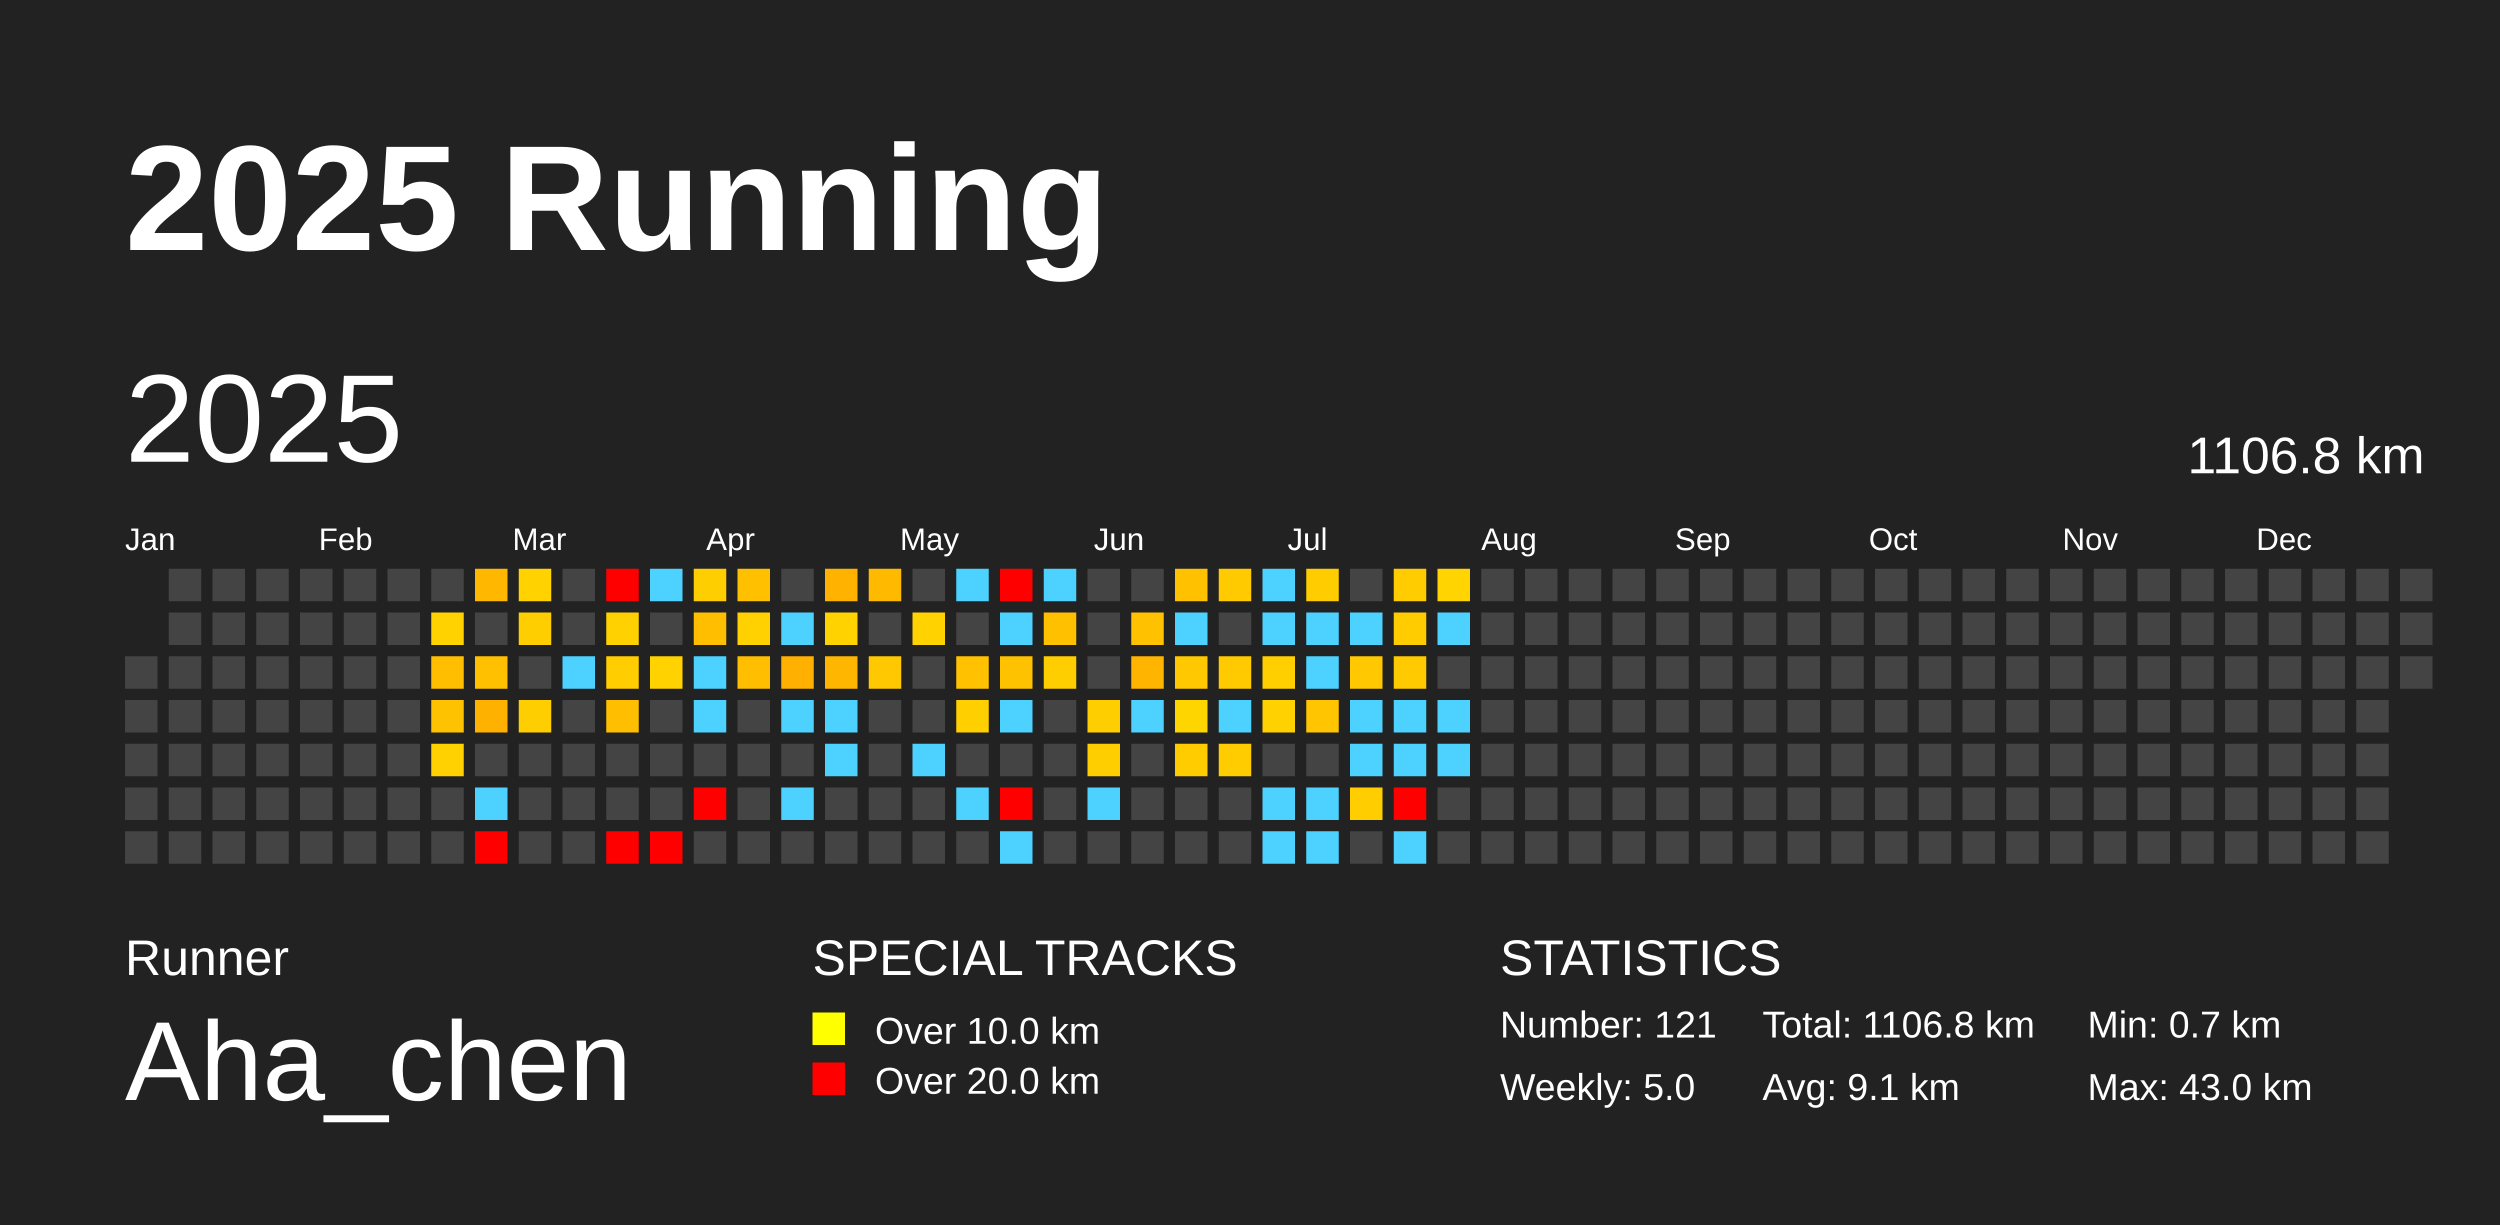
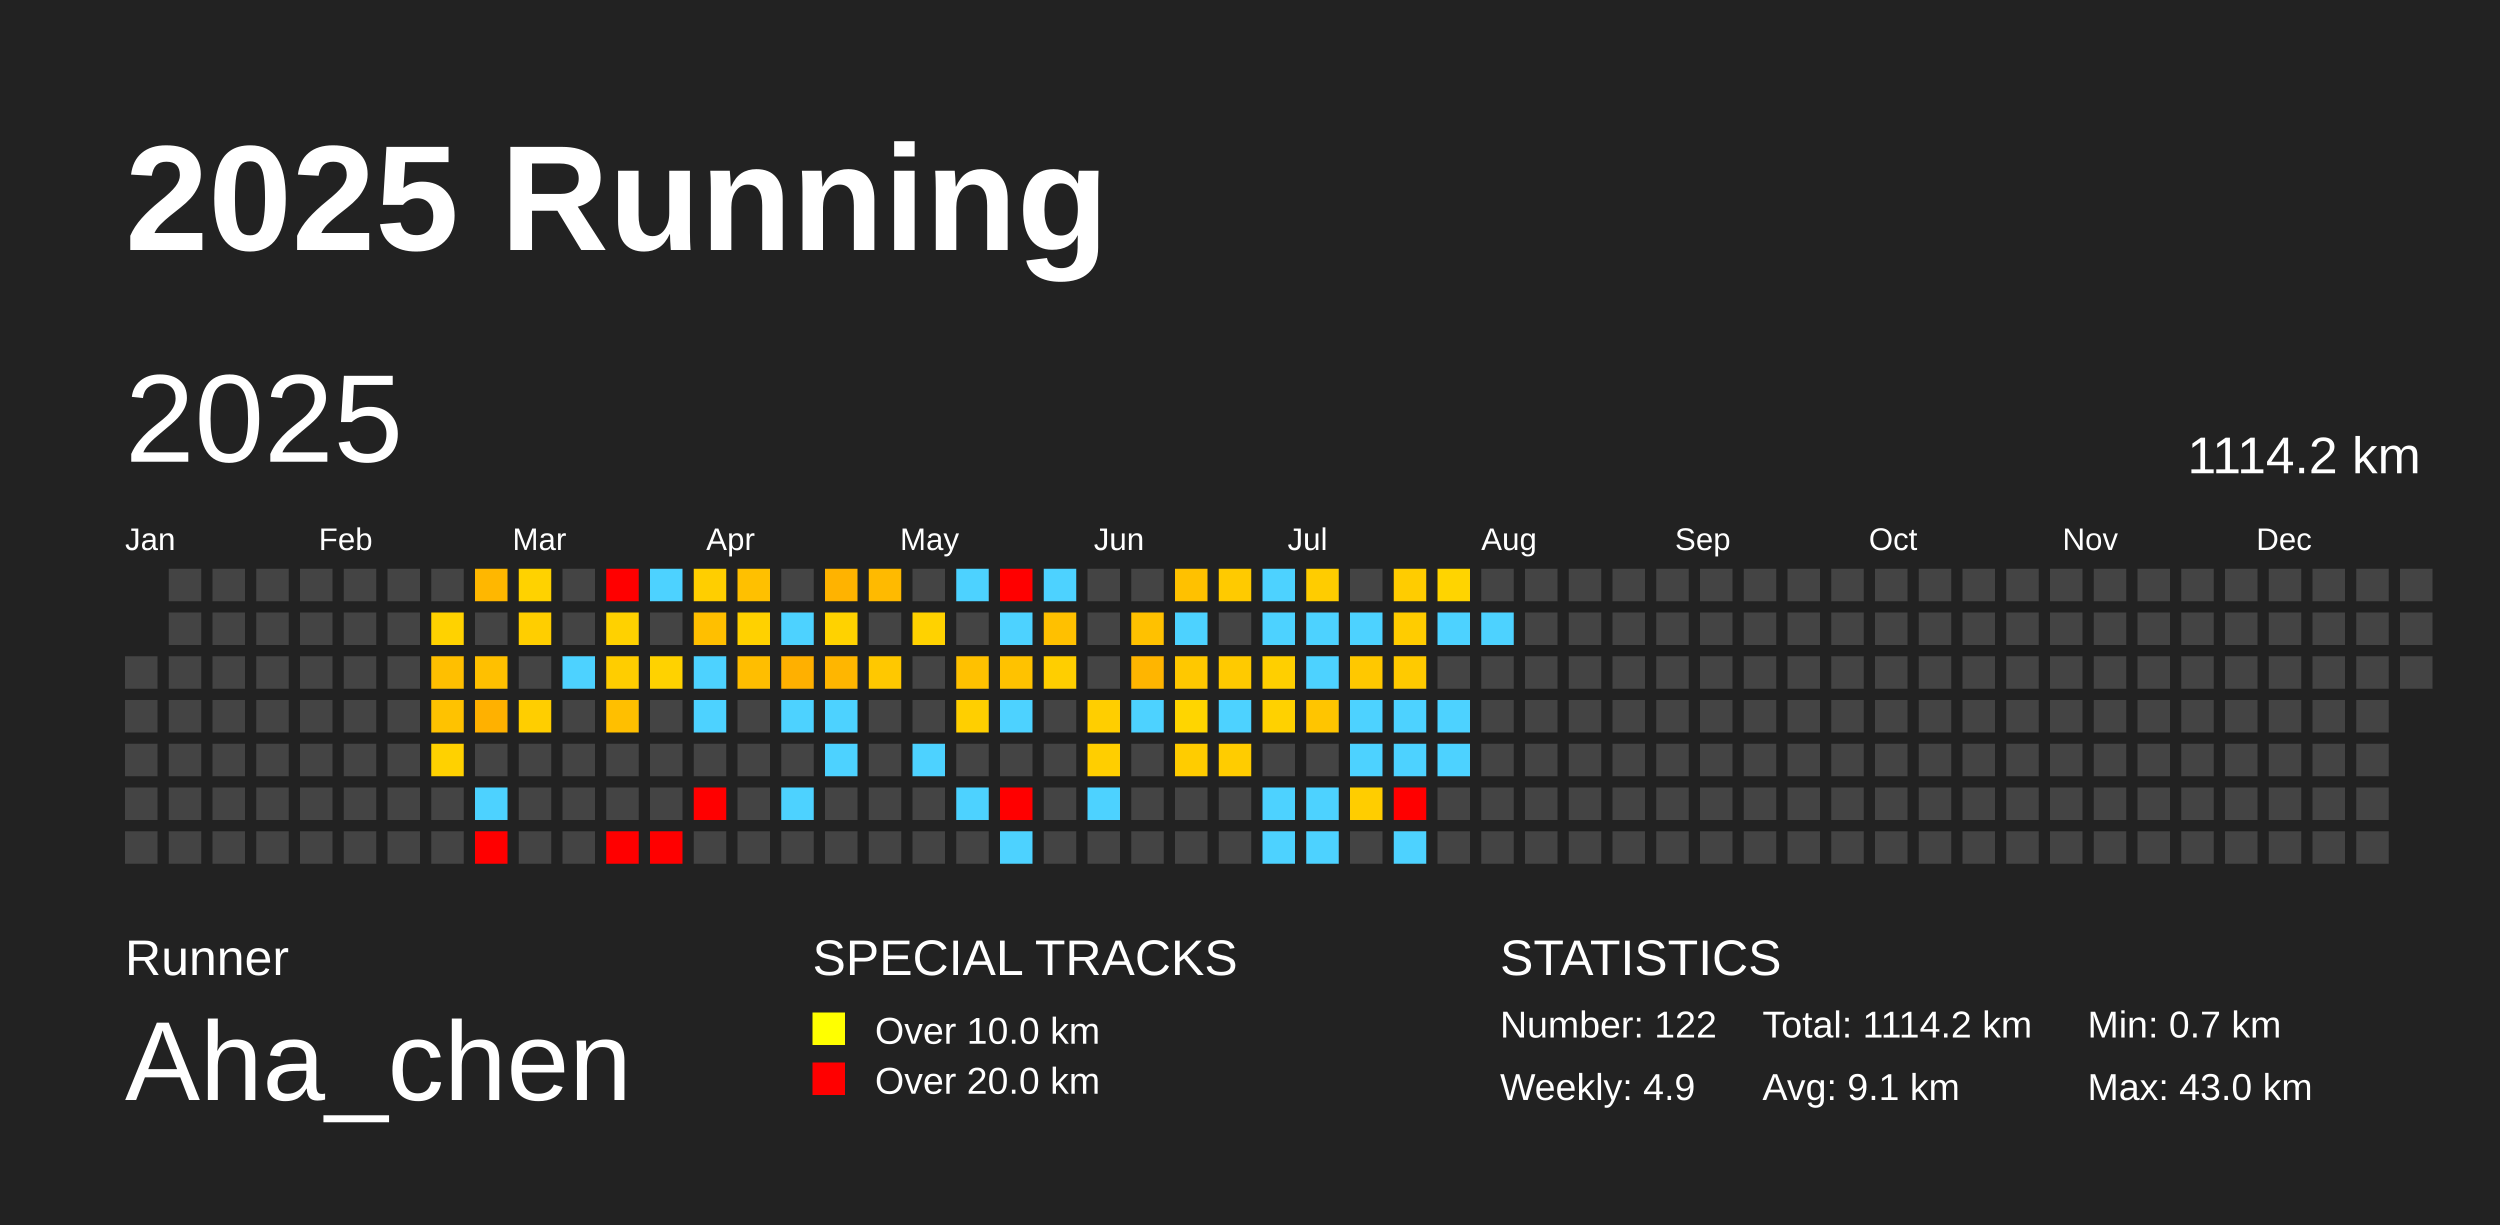
<svg xmlns="http://www.w3.org/2000/svg" baseProfile="full" height="98mm" version="1.1" viewBox="0,0,200,98" width="200mm">
  <defs />
  <rect fill="#222222" height="98" width="200" x="0" y="0" />
  <text fill="#FFFFFF" style="font-size:12px; font-family:Arial; font-weight:bold;" x="10" y="20">2025 Running</text>
  <text fill="#FFFFFF" style="font-size:4px; font-family:Arial" x="10" y="78">Runner</text>
  <text fill="#FFFFFF" style="font-size:9px; font-family:Arial" x="10" y="88">Aha_chen</text>
  <text fill="#FFFFFF" style="font-size:4px; font-family:Arial" x="65" y="78">SPECIAL TRACKS</text>
  <rect fill="yellow" height="2.6" width="2.6" x="65" y="81" />
  <text fill="#FFFFFF" style="font-size:3px; font-family:Arial" x="70" y="83.5">Over 10.0 km</text>
  <rect fill="red" height="2.6" width="2.6" x="65" y="85" />
  <text fill="#FFFFFF" style="font-size:3px; font-family:Arial" x="70" y="87.5">Over 20.0 km</text>
  <text fill="#FFFFFF" style="font-size:4px; font-family:Arial" x="120" y="78">STATISTICS</text>
-   <text fill="#FFFFFF" style="font-size:3px; font-family:Arial" x="120" y="83">Number: 121</text>
-   <text fill="#FFFFFF" style="font-size:3px; font-family:Arial" x="120" y="88">Weekly: 5.0</text>
-   <text fill="#FFFFFF" style="font-size:3px; font-family:Arial" x="141" y="83">Total: 1106.8 km</text>
+   <text fill="#FFFFFF" style="font-size:3px; font-family:Arial" x="120" y="83">Number: 122</text>
+   <text fill="#FFFFFF" style="font-size:3px; font-family:Arial" x="120" y="88">Weekly: 4.9</text>
+   <text fill="#FFFFFF" style="font-size:3px; font-family:Arial" x="141" y="83">Total: 1114.2 km</text>
  <text fill="#FFFFFF" style="font-size:3px; font-family:Arial" x="141" y="88">Avg: 9.1 km</text>
  <text fill="#FFFFFF" style="font-size:3px; font-family:Arial" x="167" y="83">Min: 0.7 km</text>
  <text fill="#FFFFFF" style="font-size:3px; font-family:Arial" x="167" y="88">Max: 43.0 km</text>
  <text dominant-baseline="hanging" fill="#FFFFFF" style="font-size:10.0px; font-family:Arial;" x="10" y="30">2025</text>
-   <text dominant-baseline="hanging" fill="#FFFFFF" style="font-size:4.125px; font-family:Arial;" x="175" y="35">1106.8 km</text>
+   <text dominant-baseline="hanging" fill="#FFFFFF" style="font-size:4.125px; font-family:Arial;" x="175" y="35">1114.2 km</text>
  <text fill="#FFFFFF" style="font-size:2.5px; font-family:Arial" x="10.0" y="44">Jan</text>
  <text fill="#FFFFFF" style="font-size:2.5px; font-family:Arial" x="25.5" y="44">Feb</text>
  <text fill="#FFFFFF" style="font-size:2.5px; font-family:Arial" x="41.0" y="44">Mar</text>
  <text fill="#FFFFFF" style="font-size:2.5px; font-family:Arial" x="56.5" y="44">Apr</text>
  <text fill="#FFFFFF" style="font-size:2.5px; font-family:Arial" x="72.0" y="44">May</text>
  <text fill="#FFFFFF" style="font-size:2.5px; font-family:Arial" x="87.5" y="44">Jun</text>
  <text fill="#FFFFFF" style="font-size:2.5px; font-family:Arial" x="103.0" y="44">Jul</text>
  <text fill="#FFFFFF" style="font-size:2.5px; font-family:Arial" x="118.5" y="44">Aug</text>
  <text fill="#FFFFFF" style="font-size:2.5px; font-family:Arial" x="134.0" y="44">Sep</text>
  <text fill="#FFFFFF" style="font-size:2.5px; font-family:Arial" x="149.5" y="44">Oct</text>
  <text fill="#FFFFFF" style="font-size:2.5px; font-family:Arial" x="165.0" y="44">Nov</text>
  <text fill="#FFFFFF" style="font-size:2.5px; font-family:Arial" x="180.5" y="44">Dec</text>
  <rect fill="#444444" height="2.6" width="2.6" x="10.0" y="52.5" />
  <rect fill="#444444" height="2.6" width="2.6" x="10.0" y="56.0" />
  <rect fill="#444444" height="2.6" width="2.6" x="10.0" y="59.5" />
  <rect fill="#444444" height="2.6" width="2.6" x="10.0" y="63.0" />
  <rect fill="#444444" height="2.6" width="2.6" x="10.0" y="66.5" />
  <rect fill="#444444" height="2.6" width="2.6" x="13.5" y="45.5" />
  <rect fill="#444444" height="2.6" width="2.6" x="13.5" y="49.0" />
  <rect fill="#444444" height="2.6" width="2.6" x="13.5" y="52.5" />
  <rect fill="#444444" height="2.6" width="2.6" x="13.5" y="56.0" />
  <rect fill="#444444" height="2.6" width="2.6" x="13.5" y="59.5" />
  <rect fill="#444444" height="2.6" width="2.6" x="13.5" y="63.0" />
  <rect fill="#444444" height="2.6" width="2.6" x="13.5" y="66.5" />
  <rect fill="#444444" height="2.6" width="2.6" x="17.0" y="45.5" />
  <rect fill="#444444" height="2.6" width="2.6" x="17.0" y="49.0" />
  <rect fill="#444444" height="2.6" width="2.6" x="17.0" y="52.5" />
  <rect fill="#444444" height="2.6" width="2.6" x="17.0" y="56.0" />
  <rect fill="#444444" height="2.6" width="2.6" x="17.0" y="59.5" />
  <rect fill="#444444" height="2.6" width="2.6" x="17.0" y="63.0" />
  <rect fill="#444444" height="2.6" width="2.6" x="17.0" y="66.5" />
  <rect fill="#444444" height="2.6" width="2.6" x="20.5" y="45.5" />
  <rect fill="#444444" height="2.6" width="2.6" x="20.5" y="49.0" />
  <rect fill="#444444" height="2.6" width="2.6" x="20.5" y="52.5" />
  <rect fill="#444444" height="2.6" width="2.6" x="20.5" y="56.0" />
  <rect fill="#444444" height="2.6" width="2.6" x="20.5" y="59.5" />
  <rect fill="#444444" height="2.6" width="2.6" x="20.5" y="63.0" />
  <rect fill="#444444" height="2.6" width="2.6" x="20.5" y="66.5" />
  <rect fill="#444444" height="2.6" width="2.6" x="24.0" y="45.5" />
  <rect fill="#444444" height="2.6" width="2.6" x="24.0" y="49.0" />
  <rect fill="#444444" height="2.6" width="2.6" x="24.0" y="52.5" />
  <rect fill="#444444" height="2.6" width="2.6" x="24.0" y="56.0" />
  <rect fill="#444444" height="2.6" width="2.6" x="24.0" y="59.5" />
  <rect fill="#444444" height="2.6" width="2.6" x="24.0" y="63.0" />
  <rect fill="#444444" height="2.6" width="2.6" x="24.0" y="66.5" />
  <rect fill="#444444" height="2.6" width="2.6" x="27.5" y="45.5" />
  <rect fill="#444444" height="2.6" width="2.6" x="27.5" y="49.0" />
  <rect fill="#444444" height="2.6" width="2.6" x="27.5" y="52.5" />
  <rect fill="#444444" height="2.6" width="2.6" x="27.5" y="56.0" />
  <rect fill="#444444" height="2.6" width="2.6" x="27.5" y="59.5" />
  <rect fill="#444444" height="2.6" width="2.6" x="27.5" y="63.0" />
  <rect fill="#444444" height="2.6" width="2.6" x="27.5" y="66.5" />
  <rect fill="#444444" height="2.6" width="2.6" x="31.0" y="45.5" />
  <rect fill="#444444" height="2.6" width="2.6" x="31.0" y="49.0" />
  <rect fill="#444444" height="2.6" width="2.6" x="31.0" y="52.5" />
  <rect fill="#444444" height="2.6" width="2.6" x="31.0" y="56.0" />
  <rect fill="#444444" height="2.6" width="2.6" x="31.0" y="59.5" />
  <rect fill="#444444" height="2.6" width="2.6" x="31.0" y="63.0" />
  <rect fill="#444444" height="2.6" width="2.6" x="31.0" y="66.5" />
  <rect fill="#444444" height="2.6" width="2.6" x="34.5" y="45.5" />
  <rect fill="#ffd200" height="2.6" width="2.6" x="34.5" y="49.0" />
  <rect fill="#ffbf00" height="2.6" width="2.6" x="34.5" y="52.5" />
  <rect fill="#ffc200" height="2.6" width="2.6" x="34.5" y="56.0" />
  <rect fill="#ffd100" height="2.6" width="2.6" x="34.5" y="59.5" />
  <rect fill="#444444" height="2.6" width="2.6" x="34.5" y="63.0" />
  <rect fill="#444444" height="2.6" width="2.6" x="34.5" y="66.5" />
  <rect fill="#ffb700" height="2.6" width="2.6" x="38.0" y="45.5" />
  <rect fill="#444444" height="2.6" width="2.6" x="38.0" y="49.0" />
  <rect fill="#ffc000" height="2.6" width="2.6" x="38.0" y="52.5" />
  <rect fill="#ffb100" height="2.6" width="2.6" x="38.0" y="56.0" />
  <rect fill="#444444" height="2.6" width="2.6" x="38.0" y="59.5" />
  <rect fill="#4dd2ff" height="2.6" width="2.6" x="38.0" y="63.0" />
  <rect fill="red" height="2.6" width="2.6" x="38.0" y="66.5" />
  <rect fill="#ffd200" height="2.6" width="2.6" x="41.5" y="45.5" />
  <rect fill="#ffce00" height="2.6" width="2.6" x="41.5" y="49.0" />
  <rect fill="#444444" height="2.6" width="2.6" x="41.5" y="52.5" />
  <rect fill="#ffce00" height="2.6" width="2.6" x="41.5" y="56.0" />
  <rect fill="#444444" height="2.6" width="2.6" x="41.5" y="59.5" />
  <rect fill="#444444" height="2.6" width="2.6" x="41.5" y="63.0" />
  <rect fill="#444444" height="2.6" width="2.6" x="41.5" y="66.5" />
  <rect fill="#444444" height="2.6" width="2.6" x="45.0" y="45.5" />
  <rect fill="#444444" height="2.6" width="2.6" x="45.0" y="49.0" />
  <rect fill="#4dd2ff" height="2.6" width="2.6" x="45.0" y="52.5" />
  <rect fill="#444444" height="2.6" width="2.6" x="45.0" y="56.0" />
  <rect fill="#444444" height="2.6" width="2.6" x="45.0" y="59.5" />
  <rect fill="#444444" height="2.6" width="2.6" x="45.0" y="63.0" />
  <rect fill="#444444" height="2.6" width="2.6" x="45.0" y="66.5" />
  <rect fill="red" height="2.6" width="2.6" x="48.5" y="45.5" />
  <rect fill="#ffd100" height="2.6" width="2.6" x="48.5" y="49.0" />
  <rect fill="#ffcd00" height="2.6" width="2.6" x="48.5" y="52.5" />
  <rect fill="#ffbf00" height="2.6" width="2.6" x="48.5" y="56.0" />
  <rect fill="#444444" height="2.6" width="2.6" x="48.5" y="59.5" />
  <rect fill="#444444" height="2.6" width="2.6" x="48.5" y="63.0" />
  <rect fill="red" height="2.6" width="2.6" x="48.5" y="66.5" />
  <rect fill="#4dd2ff" height="2.6" width="2.6" x="52.0" y="45.5" />
  <rect fill="#444444" height="2.6" width="2.6" x="52.0" y="49.0" />
  <rect fill="#ffd200" height="2.6" width="2.6" x="52.0" y="52.5" />
  <rect fill="#444444" height="2.6" width="2.6" x="52.0" y="56.0" />
  <rect fill="#444444" height="2.6" width="2.6" x="52.0" y="59.5" />
  <rect fill="#444444" height="2.6" width="2.6" x="52.0" y="63.0" />
  <rect fill="red" height="2.6" width="2.6" x="52.0" y="66.5" />
  <rect fill="#ffce00" height="2.6" width="2.6" x="55.5" y="45.5" />
  <rect fill="#ffbf00" height="2.6" width="2.6" x="55.5" y="49.0" />
  <rect fill="#4dd2ff" height="2.6" width="2.6" x="55.5" y="52.5" />
  <rect fill="#4dd2ff" height="2.6" width="2.6" x="55.5" y="56.0" />
  <rect fill="#444444" height="2.6" width="2.6" x="55.5" y="59.5" />
  <rect fill="red" height="2.6" width="2.6" x="55.5" y="63.0" />
  <rect fill="#444444" height="2.6" width="2.6" x="55.5" y="66.5" />
  <rect fill="#ffc000" height="2.6" width="2.6" x="59.0" y="45.5" />
  <rect fill="#ffd100" height="2.6" width="2.6" x="59.0" y="49.0" />
  <rect fill="#ffbe00" height="2.6" width="2.6" x="59.0" y="52.5" />
  <rect fill="#444444" height="2.6" width="2.6" x="59.0" y="56.0" />
  <rect fill="#444444" height="2.6" width="2.6" x="59.0" y="59.5" />
  <rect fill="#444444" height="2.6" width="2.6" x="59.0" y="63.0" />
  <rect fill="#444444" height="2.6" width="2.6" x="59.0" y="66.5" />
  <rect fill="#444444" height="2.6" width="2.6" x="62.5" y="45.5" />
  <rect fill="#4dd2ff" height="2.6" width="2.6" x="62.5" y="49.0" />
  <rect fill="#ffb000" height="2.6" width="2.6" x="62.5" y="52.5" />
  <rect fill="#4dd2ff" height="2.6" width="2.6" x="62.5" y="56.0" />
  <rect fill="#444444" height="2.6" width="2.6" x="62.5" y="59.5" />
  <rect fill="#4dd2ff" height="2.6" width="2.6" x="62.5" y="63.0" />
  <rect fill="#444444" height="2.6" width="2.6" x="62.5" y="66.5" />
  <rect fill="#ffb300" height="2.6" width="2.6" x="66.0" y="45.5" />
  <rect fill="#ffd200" height="2.6" width="2.6" x="66.0" y="49.0" />
  <rect fill="#ffb600" height="2.6" width="2.6" x="66.0" y="52.5" />
  <rect fill="#4dd2ff" height="2.6" width="2.6" x="66.0" y="56.0" />
  <rect fill="#4dd2ff" height="2.6" width="2.6" x="66.0" y="59.5" />
  <rect fill="#444444" height="2.6" width="2.6" x="66.0" y="63.0" />
  <rect fill="#444444" height="2.6" width="2.6" x="66.0" y="66.5" />
  <rect fill="#ffba00" height="2.6" width="2.6" x="69.5" y="45.5" />
  <rect fill="#444444" height="2.6" width="2.6" x="69.5" y="49.0" />
  <rect fill="#ffc800" height="2.6" width="2.6" x="69.5" y="52.5" />
  <rect fill="#444444" height="2.6" width="2.6" x="69.5" y="56.0" />
  <rect fill="#444444" height="2.6" width="2.6" x="69.5" y="59.5" />
  <rect fill="#444444" height="2.6" width="2.6" x="69.5" y="63.0" />
  <rect fill="#444444" height="2.6" width="2.6" x="69.5" y="66.5" />
  <rect fill="#444444" height="2.6" width="2.6" x="73.0" y="45.5" />
  <rect fill="#ffd200" height="2.6" width="2.6" x="73.0" y="49.0" />
  <rect fill="#444444" height="2.6" width="2.6" x="73.0" y="52.5" />
  <rect fill="#444444" height="2.6" width="2.6" x="73.0" y="56.0" />
  <rect fill="#4dd2ff" height="2.6" width="2.6" x="73.0" y="59.5" />
  <rect fill="#444444" height="2.6" width="2.6" x="73.0" y="63.0" />
  <rect fill="#444444" height="2.6" width="2.6" x="73.0" y="66.5" />
  <rect fill="#4dd2ff" height="2.6" width="2.6" x="76.5" y="45.5" />
  <rect fill="#444444" height="2.6" width="2.6" x="76.5" y="49.0" />
  <rect fill="#ffc100" height="2.6" width="2.6" x="76.5" y="52.5" />
  <rect fill="#ffcf00" height="2.6" width="2.6" x="76.5" y="56.0" />
  <rect fill="#444444" height="2.6" width="2.6" x="76.5" y="59.5" />
  <rect fill="#4dd2ff" height="2.6" width="2.6" x="76.5" y="63.0" />
  <rect fill="#444444" height="2.6" width="2.6" x="76.5" y="66.5" />
  <rect fill="red" height="2.6" width="2.6" x="80.0" y="45.5" />
  <rect fill="#4dd2ff" height="2.6" width="2.6" x="80.0" y="49.0" />
  <rect fill="#ffc200" height="2.6" width="2.6" x="80.0" y="52.5" />
  <rect fill="#4dd2ff" height="2.6" width="2.6" x="80.0" y="56.0" />
  <rect fill="#444444" height="2.6" width="2.6" x="80.0" y="59.5" />
  <rect fill="red" height="2.6" width="2.6" x="80.0" y="63.0" />
  <rect fill="#4dd2ff" height="2.6" width="2.6" x="80.0" y="66.5" />
  <rect fill="#4dd2ff" height="2.6" width="2.6" x="83.5" y="45.5" />
  <rect fill="#ffc000" height="2.6" width="2.6" x="83.5" y="49.0" />
  <rect fill="#ffce00" height="2.6" width="2.6" x="83.5" y="52.5" />
  <rect fill="#444444" height="2.6" width="2.6" x="83.5" y="56.0" />
  <rect fill="#444444" height="2.6" width="2.6" x="83.5" y="59.5" />
  <rect fill="#444444" height="2.6" width="2.6" x="83.5" y="63.0" />
  <rect fill="#444444" height="2.6" width="2.6" x="83.5" y="66.5" />
  <rect fill="#444444" height="2.6" width="2.6" x="87.0" y="45.5" />
  <rect fill="#444444" height="2.6" width="2.6" x="87.0" y="49.0" />
  <rect fill="#444444" height="2.6" width="2.6" x="87.0" y="52.5" />
  <rect fill="#ffce00" height="2.6" width="2.6" x="87.0" y="56.0" />
  <rect fill="#ffce00" height="2.6" width="2.6" x="87.0" y="59.5" />
  <rect fill="#4dd2ff" height="2.6" width="2.6" x="87.0" y="63.0" />
  <rect fill="#444444" height="2.6" width="2.6" x="87.0" y="66.5" />
  <rect fill="#444444" height="2.6" width="2.6" x="90.5" y="45.5" />
  <rect fill="#ffc100" height="2.6" width="2.6" x="90.5" y="49.0" />
  <rect fill="#ffb500" height="2.6" width="2.6" x="90.5" y="52.5" />
  <rect fill="#4dd2ff" height="2.6" width="2.6" x="90.5" y="56.0" />
  <rect fill="#444444" height="2.6" width="2.6" x="90.5" y="59.5" />
  <rect fill="#444444" height="2.6" width="2.6" x="90.5" y="63.0" />
  <rect fill="#444444" height="2.6" width="2.6" x="90.5" y="66.5" />
  <rect fill="#ffc100" height="2.6" width="2.6" x="94.0" y="45.5" />
  <rect fill="#4dd2ff" height="2.6" width="2.6" x="94.0" y="49.0" />
  <rect fill="#ffc800" height="2.6" width="2.6" x="94.0" y="52.5" />
  <rect fill="#ffd500" height="2.6" width="2.6" x="94.0" y="56.0" />
  <rect fill="#ffcc00" height="2.6" width="2.6" x="94.0" y="59.5" />
  <rect fill="#444444" height="2.6" width="2.6" x="94.0" y="63.0" />
  <rect fill="#444444" height="2.6" width="2.6" x="94.0" y="66.5" />
  <rect fill="#ffca00" height="2.6" width="2.6" x="97.5" y="45.5" />
  <rect fill="#444444" height="2.6" width="2.6" x="97.5" y="49.0" />
  <rect fill="#ffca00" height="2.6" width="2.6" x="97.5" y="52.5" />
  <rect fill="#4dd2ff" height="2.6" width="2.6" x="97.5" y="56.0" />
  <rect fill="#ffcc00" height="2.6" width="2.6" x="97.5" y="59.5" />
  <rect fill="#444444" height="2.6" width="2.6" x="97.5" y="63.0" />
  <rect fill="#444444" height="2.6" width="2.6" x="97.5" y="66.5" />
  <rect fill="#4dd2ff" height="2.6" width="2.6" x="101.0" y="45.5" />
  <rect fill="#4dd2ff" height="2.6" width="2.6" x="101.0" y="49.0" />
  <rect fill="#ffcf00" height="2.6" width="2.6" x="101.0" y="52.5" />
  <rect fill="#ffd100" height="2.6" width="2.6" x="101.0" y="56.0" />
  <rect fill="#444444" height="2.6" width="2.6" x="101.0" y="59.5" />
  <rect fill="#4dd2ff" height="2.6" width="2.6" x="101.0" y="63.0" />
  <rect fill="#4dd2ff" height="2.6" width="2.6" x="101.0" y="66.5" />
  <rect fill="#ffcc00" height="2.6" width="2.6" x="104.5" y="45.5" />
  <rect fill="#4dd2ff" height="2.6" width="2.6" x="104.5" y="49.0" />
  <rect fill="#4dd2ff" height="2.6" width="2.6" x="104.5" y="52.5" />
  <rect fill="#ffc500" height="2.6" width="2.6" x="104.5" y="56.0" />
  <rect fill="#444444" height="2.6" width="2.6" x="104.5" y="59.5" />
  <rect fill="#4dd2ff" height="2.6" width="2.6" x="104.5" y="63.0" />
  <rect fill="#4dd2ff" height="2.6" width="2.6" x="104.5" y="66.5" />
  <rect fill="#444444" height="2.6" width="2.6" x="108.0" y="45.5" />
  <rect fill="#4dd2ff" height="2.6" width="2.6" x="108.0" y="49.0" />
  <rect fill="#ffc800" height="2.6" width="2.6" x="108.0" y="52.5" />
  <rect fill="#4dd2ff" height="2.6" width="2.6" x="108.0" y="56.0" />
  <rect fill="#4dd2ff" height="2.6" width="2.6" x="108.0" y="59.5" />
  <rect fill="#ffcd00" height="2.6" width="2.6" x="108.0" y="63.0" />
  <rect fill="#444444" height="2.6" width="2.6" x="108.0" y="66.5" />
  <rect fill="#ffcc00" height="2.6" width="2.6" x="111.5" y="45.5" />
  <rect fill="#ffcc00" height="2.6" width="2.6" x="111.5" y="49.0" />
  <rect fill="#ffca00" height="2.6" width="2.6" x="111.5" y="52.5" />
  <rect fill="#4dd2ff" height="2.6" width="2.6" x="111.5" y="56.0" />
  <rect fill="#4dd2ff" height="2.6" width="2.6" x="111.5" y="59.5" />
  <rect fill="red" height="2.6" width="2.6" x="111.5" y="63.0" />
  <rect fill="#4dd2ff" height="2.6" width="2.6" x="111.5" y="66.5" />
  <rect fill="#ffd400" height="2.6" width="2.6" x="115.0" y="45.5" />
  <rect fill="#4dd2ff" height="2.6" width="2.6" x="115.0" y="49.0" />
  <rect fill="#444444" height="2.6" width="2.6" x="115.0" y="52.5" />
  <rect fill="#4dd2ff" height="2.6" width="2.6" x="115.0" y="56.0" />
  <rect fill="#4dd2ff" height="2.6" width="2.6" x="115.0" y="59.5" />
  <rect fill="#444444" height="2.6" width="2.6" x="115.0" y="63.0" />
  <rect fill="#444444" height="2.6" width="2.6" x="115.0" y="66.5" />
  <rect fill="#444444" height="2.6" width="2.6" x="118.5" y="45.5" />
-   <rect fill="#444444" height="2.6" width="2.6" x="118.5" y="49.0" />
+   <rect fill="#4dd2ff" height="2.6" width="2.6" x="118.5" y="49.0" />
  <rect fill="#444444" height="2.6" width="2.6" x="118.5" y="52.5" />
  <rect fill="#444444" height="2.6" width="2.6" x="118.5" y="56.0" />
  <rect fill="#444444" height="2.6" width="2.6" x="118.5" y="59.5" />
  <rect fill="#444444" height="2.6" width="2.6" x="118.5" y="63.0" />
  <rect fill="#444444" height="2.6" width="2.6" x="118.5" y="66.5" />
  <rect fill="#444444" height="2.6" width="2.6" x="122.0" y="45.5" />
  <rect fill="#444444" height="2.6" width="2.6" x="122.0" y="49.0" />
  <rect fill="#444444" height="2.6" width="2.6" x="122.0" y="52.5" />
  <rect fill="#444444" height="2.6" width="2.6" x="122.0" y="56.0" />
  <rect fill="#444444" height="2.6" width="2.6" x="122.0" y="59.5" />
  <rect fill="#444444" height="2.6" width="2.6" x="122.0" y="63.0" />
  <rect fill="#444444" height="2.6" width="2.6" x="122.0" y="66.5" />
  <rect fill="#444444" height="2.6" width="2.6" x="125.5" y="45.5" />
  <rect fill="#444444" height="2.6" width="2.6" x="125.5" y="49.0" />
  <rect fill="#444444" height="2.6" width="2.6" x="125.5" y="52.5" />
  <rect fill="#444444" height="2.6" width="2.6" x="125.5" y="56.0" />
  <rect fill="#444444" height="2.6" width="2.6" x="125.5" y="59.5" />
  <rect fill="#444444" height="2.6" width="2.6" x="125.5" y="63.0" />
  <rect fill="#444444" height="2.6" width="2.6" x="125.5" y="66.5" />
  <rect fill="#444444" height="2.6" width="2.6" x="129.0" y="45.5" />
  <rect fill="#444444" height="2.6" width="2.6" x="129.0" y="49.0" />
  <rect fill="#444444" height="2.6" width="2.6" x="129.0" y="52.5" />
  <rect fill="#444444" height="2.6" width="2.6" x="129.0" y="56.0" />
  <rect fill="#444444" height="2.6" width="2.6" x="129.0" y="59.5" />
  <rect fill="#444444" height="2.6" width="2.6" x="129.0" y="63.0" />
  <rect fill="#444444" height="2.6" width="2.6" x="129.0" y="66.5" />
  <rect fill="#444444" height="2.6" width="2.6" x="132.5" y="45.5" />
  <rect fill="#444444" height="2.6" width="2.6" x="132.5" y="49.0" />
  <rect fill="#444444" height="2.6" width="2.6" x="132.5" y="52.5" />
  <rect fill="#444444" height="2.6" width="2.6" x="132.5" y="56.0" />
  <rect fill="#444444" height="2.6" width="2.6" x="132.5" y="59.5" />
  <rect fill="#444444" height="2.6" width="2.6" x="132.5" y="63.0" />
  <rect fill="#444444" height="2.6" width="2.6" x="132.5" y="66.5" />
  <rect fill="#444444" height="2.6" width="2.6" x="136.0" y="45.5" />
  <rect fill="#444444" height="2.6" width="2.6" x="136.0" y="49.0" />
  <rect fill="#444444" height="2.6" width="2.6" x="136.0" y="52.5" />
  <rect fill="#444444" height="2.6" width="2.6" x="136.0" y="56.0" />
  <rect fill="#444444" height="2.6" width="2.6" x="136.0" y="59.5" />
  <rect fill="#444444" height="2.6" width="2.6" x="136.0" y="63.0" />
  <rect fill="#444444" height="2.6" width="2.6" x="136.0" y="66.5" />
  <rect fill="#444444" height="2.6" width="2.6" x="139.5" y="45.5" />
  <rect fill="#444444" height="2.6" width="2.6" x="139.5" y="49.0" />
  <rect fill="#444444" height="2.6" width="2.6" x="139.5" y="52.5" />
  <rect fill="#444444" height="2.6" width="2.6" x="139.5" y="56.0" />
  <rect fill="#444444" height="2.6" width="2.6" x="139.5" y="59.5" />
  <rect fill="#444444" height="2.6" width="2.6" x="139.5" y="63.0" />
  <rect fill="#444444" height="2.6" width="2.6" x="139.5" y="66.5" />
  <rect fill="#444444" height="2.6" width="2.6" x="143.0" y="45.5" />
  <rect fill="#444444" height="2.6" width="2.6" x="143.0" y="49.0" />
  <rect fill="#444444" height="2.6" width="2.6" x="143.0" y="52.5" />
  <rect fill="#444444" height="2.6" width="2.6" x="143.0" y="56.0" />
  <rect fill="#444444" height="2.6" width="2.6" x="143.0" y="59.5" />
  <rect fill="#444444" height="2.6" width="2.6" x="143.0" y="63.0" />
  <rect fill="#444444" height="2.6" width="2.6" x="143.0" y="66.5" />
  <rect fill="#444444" height="2.6" width="2.6" x="146.5" y="45.5" />
  <rect fill="#444444" height="2.6" width="2.6" x="146.5" y="49.0" />
  <rect fill="#444444" height="2.6" width="2.6" x="146.5" y="52.5" />
  <rect fill="#444444" height="2.6" width="2.6" x="146.5" y="56.0" />
  <rect fill="#444444" height="2.6" width="2.6" x="146.5" y="59.5" />
  <rect fill="#444444" height="2.6" width="2.6" x="146.5" y="63.0" />
  <rect fill="#444444" height="2.6" width="2.6" x="146.5" y="66.5" />
  <rect fill="#444444" height="2.6" width="2.6" x="150.0" y="45.5" />
  <rect fill="#444444" height="2.6" width="2.6" x="150.0" y="49.0" />
  <rect fill="#444444" height="2.6" width="2.6" x="150.0" y="52.5" />
  <rect fill="#444444" height="2.6" width="2.6" x="150.0" y="56.0" />
  <rect fill="#444444" height="2.6" width="2.6" x="150.0" y="59.5" />
  <rect fill="#444444" height="2.6" width="2.6" x="150.0" y="63.0" />
  <rect fill="#444444" height="2.6" width="2.6" x="150.0" y="66.5" />
  <rect fill="#444444" height="2.6" width="2.6" x="153.5" y="45.5" />
  <rect fill="#444444" height="2.6" width="2.6" x="153.5" y="49.0" />
  <rect fill="#444444" height="2.6" width="2.6" x="153.5" y="52.5" />
  <rect fill="#444444" height="2.6" width="2.6" x="153.5" y="56.0" />
  <rect fill="#444444" height="2.6" width="2.6" x="153.5" y="59.5" />
  <rect fill="#444444" height="2.6" width="2.6" x="153.5" y="63.0" />
  <rect fill="#444444" height="2.6" width="2.6" x="153.5" y="66.5" />
  <rect fill="#444444" height="2.6" width="2.6" x="157.0" y="45.5" />
  <rect fill="#444444" height="2.6" width="2.6" x="157.0" y="49.0" />
  <rect fill="#444444" height="2.6" width="2.6" x="157.0" y="52.5" />
  <rect fill="#444444" height="2.6" width="2.6" x="157.0" y="56.0" />
  <rect fill="#444444" height="2.6" width="2.6" x="157.0" y="59.5" />
  <rect fill="#444444" height="2.6" width="2.6" x="157.0" y="63.0" />
  <rect fill="#444444" height="2.6" width="2.6" x="157.0" y="66.5" />
  <rect fill="#444444" height="2.6" width="2.6" x="160.5" y="45.5" />
  <rect fill="#444444" height="2.6" width="2.6" x="160.5" y="49.0" />
  <rect fill="#444444" height="2.6" width="2.6" x="160.5" y="52.5" />
  <rect fill="#444444" height="2.6" width="2.6" x="160.5" y="56.0" />
  <rect fill="#444444" height="2.6" width="2.6" x="160.5" y="59.5" />
  <rect fill="#444444" height="2.6" width="2.6" x="160.5" y="63.0" />
  <rect fill="#444444" height="2.6" width="2.6" x="160.5" y="66.5" />
  <rect fill="#444444" height="2.6" width="2.6" x="164.0" y="45.5" />
  <rect fill="#444444" height="2.6" width="2.6" x="164.0" y="49.0" />
  <rect fill="#444444" height="2.6" width="2.6" x="164.0" y="52.5" />
  <rect fill="#444444" height="2.6" width="2.6" x="164.0" y="56.0" />
  <rect fill="#444444" height="2.6" width="2.6" x="164.0" y="59.5" />
  <rect fill="#444444" height="2.6" width="2.6" x="164.0" y="63.0" />
  <rect fill="#444444" height="2.6" width="2.6" x="164.0" y="66.5" />
  <rect fill="#444444" height="2.6" width="2.6" x="167.5" y="45.5" />
  <rect fill="#444444" height="2.6" width="2.6" x="167.5" y="49.0" />
  <rect fill="#444444" height="2.6" width="2.6" x="167.5" y="52.5" />
  <rect fill="#444444" height="2.6" width="2.6" x="167.5" y="56.0" />
  <rect fill="#444444" height="2.6" width="2.6" x="167.5" y="59.5" />
  <rect fill="#444444" height="2.6" width="2.6" x="167.5" y="63.0" />
  <rect fill="#444444" height="2.6" width="2.6" x="167.5" y="66.5" />
  <rect fill="#444444" height="2.6" width="2.6" x="171.0" y="45.5" />
  <rect fill="#444444" height="2.6" width="2.6" x="171.0" y="49.0" />
  <rect fill="#444444" height="2.6" width="2.6" x="171.0" y="52.5" />
  <rect fill="#444444" height="2.6" width="2.6" x="171.0" y="56.0" />
  <rect fill="#444444" height="2.6" width="2.6" x="171.0" y="59.5" />
  <rect fill="#444444" height="2.6" width="2.6" x="171.0" y="63.0" />
  <rect fill="#444444" height="2.6" width="2.6" x="171.0" y="66.5" />
  <rect fill="#444444" height="2.6" width="2.6" x="174.5" y="45.5" />
  <rect fill="#444444" height="2.6" width="2.6" x="174.5" y="49.0" />
  <rect fill="#444444" height="2.6" width="2.6" x="174.5" y="52.5" />
  <rect fill="#444444" height="2.6" width="2.6" x="174.5" y="56.0" />
  <rect fill="#444444" height="2.6" width="2.6" x="174.5" y="59.5" />
  <rect fill="#444444" height="2.6" width="2.6" x="174.5" y="63.0" />
  <rect fill="#444444" height="2.6" width="2.6" x="174.5" y="66.5" />
  <rect fill="#444444" height="2.6" width="2.6" x="178.0" y="45.5" />
  <rect fill="#444444" height="2.6" width="2.6" x="178.0" y="49.0" />
  <rect fill="#444444" height="2.6" width="2.6" x="178.0" y="52.5" />
  <rect fill="#444444" height="2.6" width="2.6" x="178.0" y="56.0" />
  <rect fill="#444444" height="2.6" width="2.6" x="178.0" y="59.5" />
  <rect fill="#444444" height="2.6" width="2.6" x="178.0" y="63.0" />
  <rect fill="#444444" height="2.6" width="2.6" x="178.0" y="66.5" />
  <rect fill="#444444" height="2.6" width="2.6" x="181.5" y="45.5" />
  <rect fill="#444444" height="2.6" width="2.6" x="181.5" y="49.0" />
  <rect fill="#444444" height="2.6" width="2.6" x="181.5" y="52.5" />
  <rect fill="#444444" height="2.6" width="2.6" x="181.5" y="56.0" />
  <rect fill="#444444" height="2.6" width="2.6" x="181.5" y="59.5" />
  <rect fill="#444444" height="2.6" width="2.6" x="181.5" y="63.0" />
  <rect fill="#444444" height="2.6" width="2.6" x="181.5" y="66.5" />
  <rect fill="#444444" height="2.6" width="2.6" x="185.0" y="45.5" />
  <rect fill="#444444" height="2.6" width="2.6" x="185.0" y="49.0" />
  <rect fill="#444444" height="2.6" width="2.6" x="185.0" y="52.5" />
  <rect fill="#444444" height="2.6" width="2.6" x="185.0" y="56.0" />
  <rect fill="#444444" height="2.6" width="2.6" x="185.0" y="59.5" />
  <rect fill="#444444" height="2.6" width="2.6" x="185.0" y="63.0" />
  <rect fill="#444444" height="2.6" width="2.6" x="185.0" y="66.5" />
  <rect fill="#444444" height="2.6" width="2.6" x="188.5" y="45.5" />
  <rect fill="#444444" height="2.6" width="2.6" x="188.5" y="49.0" />
  <rect fill="#444444" height="2.6" width="2.6" x="188.5" y="52.5" />
  <rect fill="#444444" height="2.6" width="2.6" x="188.5" y="56.0" />
  <rect fill="#444444" height="2.6" width="2.6" x="188.5" y="59.5" />
  <rect fill="#444444" height="2.6" width="2.6" x="188.5" y="63.0" />
  <rect fill="#444444" height="2.6" width="2.6" x="188.5" y="66.5" />
  <rect fill="#444444" height="2.6" width="2.6" x="192.0" y="45.5" />
  <rect fill="#444444" height="2.6" width="2.6" x="192.0" y="49.0" />
  <rect fill="#444444" height="2.6" width="2.6" x="192.0" y="52.5" />
</svg>
